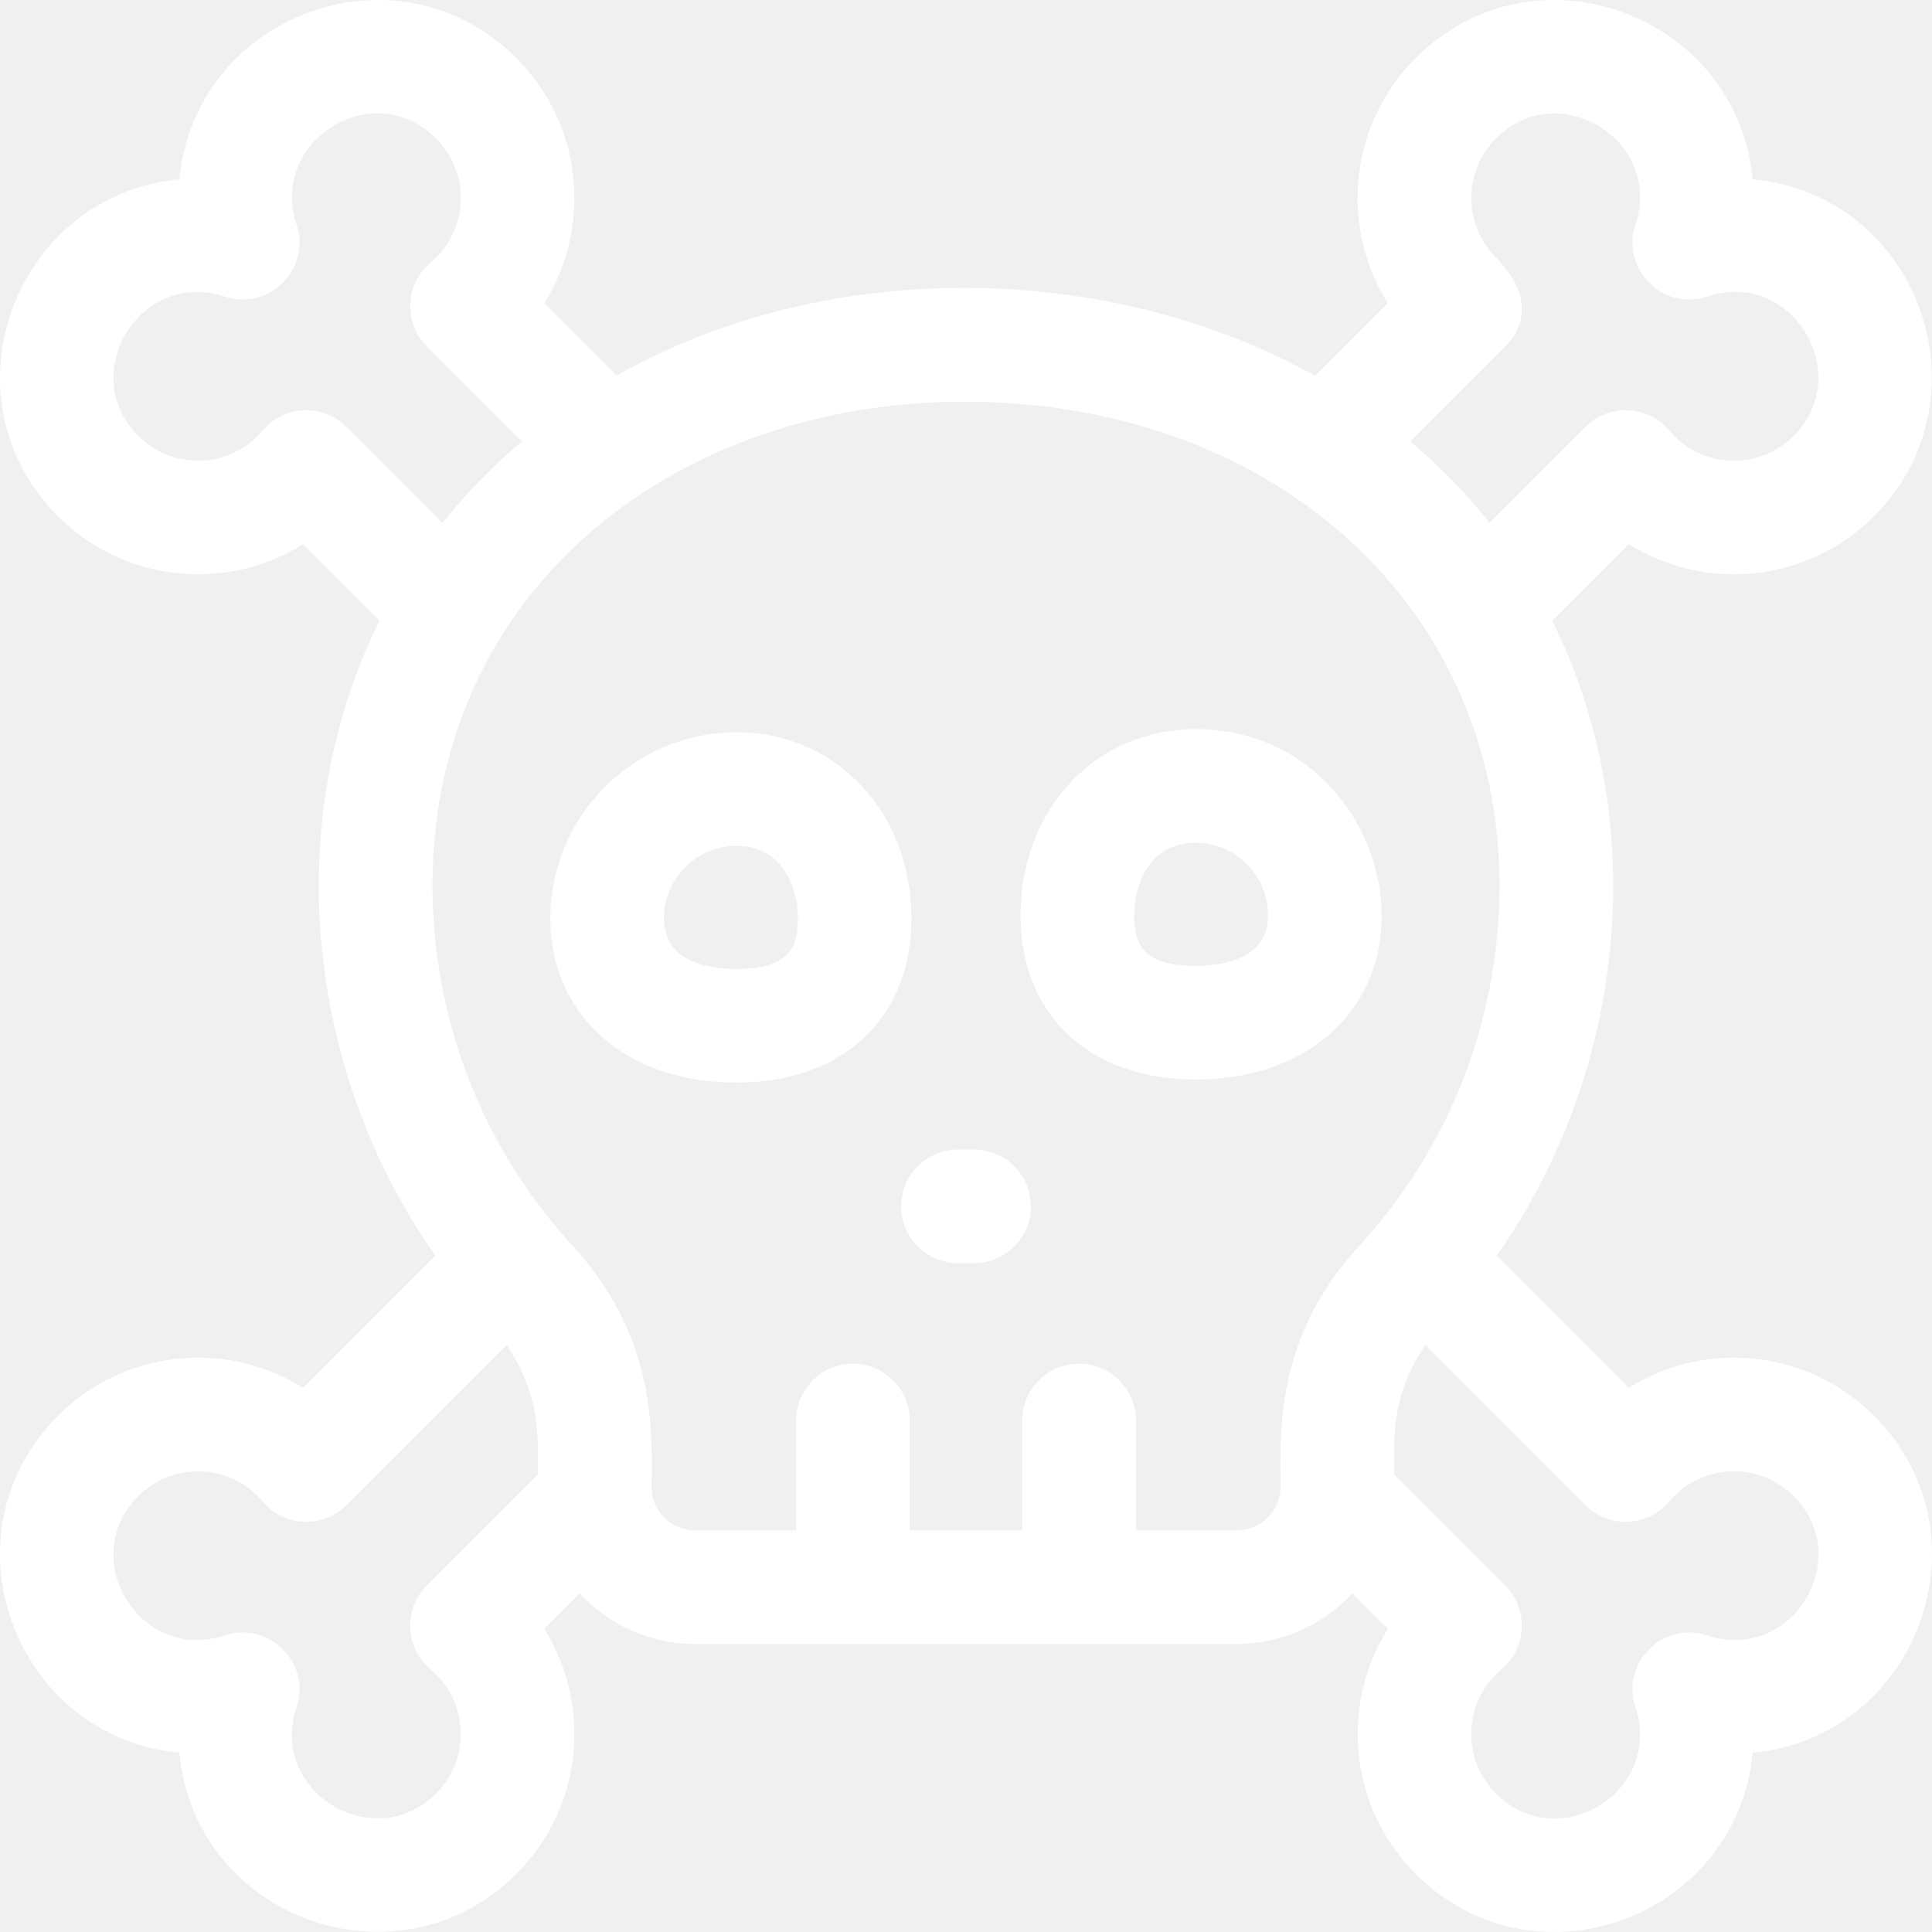
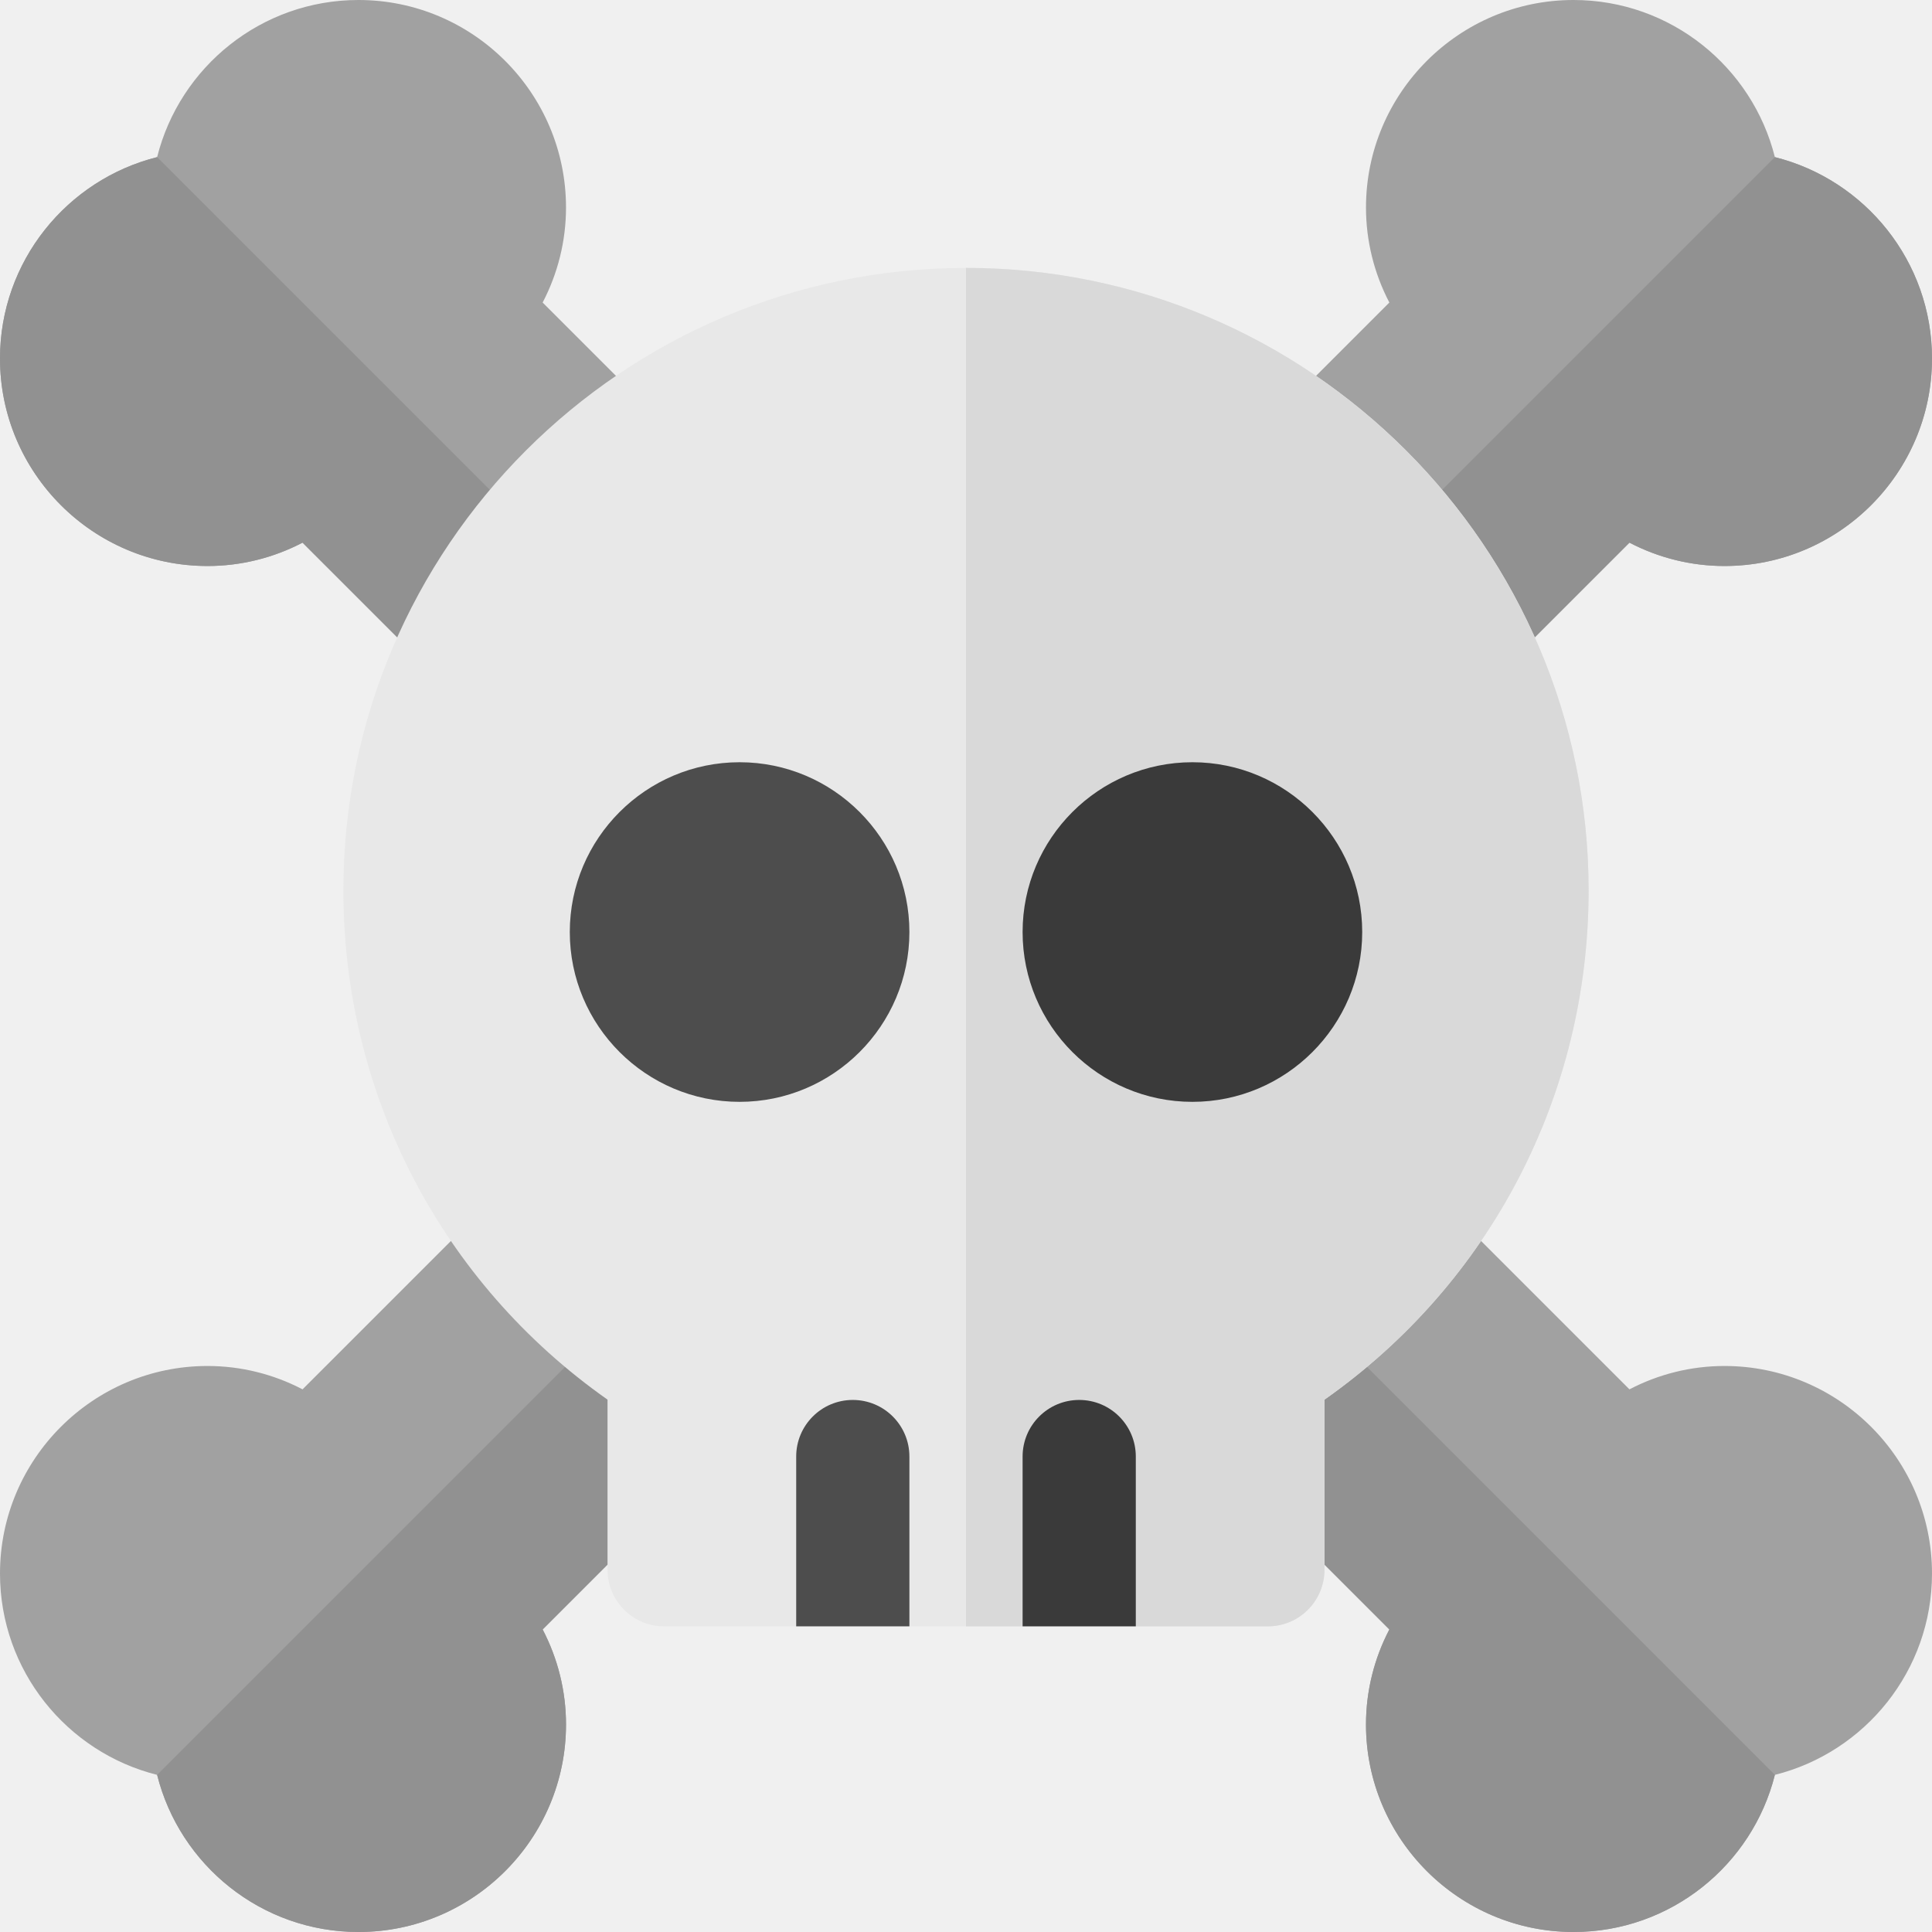
- <svg xmlns="http://www.w3.org/2000/svg" id="Capa_1" enable-background="new 0 0 510.104 510.104" height="512px" viewBox="0 0 510.104 510.104" width="512px" class="">
-   <g>
-     <path d="m430.06 366.418-34.876-34.876c35.737-51.121 39.918-117.017 14.64-167.618l20.236-20.237c20.169 12.64 47.158 10.191 64.685-7.334 31.082-31.06 12.016-84.882-31.993-89-4.059-43.346-57.478-63.537-88.996-31.997-17.709 17.709-19.924 44.713-7.348 64.698l-19.172 19.172c-53.767-30.07-128.301-31.802-184.438-.071l-19.101-19.101c12.564-19.966 10.379-46.971-7.344-64.695-31.524-31.544-84.943-11.353-89 31.994-43.347 4.06-63.538 57.477-31.997 88.996 17.53 17.53 44.518 19.977 64.688 7.338l20.186 20.187c-24.478 48.687-22.031 115.14 14.691 167.667l-34.877 34.877c-20.168-12.64-47.158-10.193-64.685 7.334-31.543 31.523-11.359 84.944 31.994 89 4.114 43.97 57.906 63.109 88.995 31.997 17.99-17.989 19.702-45.066 7.348-64.698l9.35-9.35c7.581 8.203 18.422 13.352 30.446 13.352h143.119c12.024 0 22.865-5.149 30.446-13.352l9.36 9.36c-12.639 20.17-10.192 47.158 7.334 64.686 31.523 31.541 84.943 11.358 89-31.994 43.346-4.059 63.537-57.478 31.997-88.996-17.53-17.533-44.518-19.979-64.688-7.339zm-32.651-274.939c5.783-5.783 6.744-14.28-2.44-23.443-8.675-8.676-8.675-22.791.004-31.47 16.531-16.547 44.197.595 36.835 22.77-3.882 11.686 7.254 22.844 18.962 18.963 22.382-7.437 39.128 20.488 22.767 36.838-9.008 9.008-24.146 8.813-32.838-1.506-5.67-6.722-15.874-7.129-22.072-.935l-25.328 25.328c-6.341-7.968-13.247-15.016-20.947-21.487zm-305.93 21.217c-6.193-6.193-16.402-5.792-22.075.938-8.731 10.354-23.862 10.475-32.838 1.498-16.547-16.533.598-44.193 22.77-36.835 11.687 3.881 22.848-7.26 18.963-18.962-7.369-22.191 20.292-39.322 36.838-22.767 8.989 8.989 8.884 24.067-1.505 32.838-6.71 5.659-7.145 15.863-.935 22.072l25.086 25.086c-7.617 6.448-14.546 13.483-20.952 21.482zm50.547 276.6-29.33 29.33c-6.207 6.206-5.778 16.41.935 22.072 10.352 8.739 10.527 23.816 1.501 32.841-16.363 16.376-44.261-.403-36.834-22.77 3.888-11.708-7.282-22.842-18.963-18.962-22.195 7.361-39.324-20.293-22.766-36.839 8.989-8.989 24.119-8.833 32.834 1.502 5.657 6.711 15.865 7.152 22.075.938l42.285-42.285c9.213 13.609 8.263 25.33 8.263 34.173zm216.669-60.131c-22.36 24.28-20.616 49.861-20.616 63.421 0 6.323-5.144 11.467-11.467 11.467h-26.696v-29c0-8.284-6.716-15-15-15s-15 6.716-15 15v29h-29.727v-29c0-8.284-6.716-15-15-15s-15 6.716-15 15v29h-26.696c-6.323 0-11.467-5.144-11.467-11.467 0-12.369 2.17-38.604-20.764-63.581-24.026-26.169-37.191-60.159-37.071-95.71.266-78.536 65.518-128.236 142.733-127.227 80.537 1.046 138.991 54.757 138.991 127.714 0 36.546-14 70.169-37.22 95.383zm92.074 102.642c-11.704-3.888-22.843 7.277-18.962 18.962 7.368 22.192-20.293 39.324-36.839 22.767-9.019-9.019-8.847-24.117 1.506-32.838 6.71-5.66 7.144-15.863.935-22.072l-29.33-29.33c0-8.612-1.007-20.611 8.238-34.196l42.309 42.309c6.185 6.187 16.397 5.793 22.072-.935 8.728-10.361 23.869-10.475 32.842-1.502 16.545 16.534-.593 44.193-22.771 36.835z" data-original="#000000" class="active-path" data-old_color="#000000" fill="#FFFFFF" />
-     <path d="m257.175 303.517h-4.245c-8.284 0-15 6.716-15 15s6.716 15 15 15h4.245c8.284 0 15-6.716 15-15s-6.716-15-15-15z" data-original="#000000" class="active-path" data-old_color="#000000" fill="#FFFFFF" />
-     <path d="m194.47 193.335c-27.111 0-49.168 22.057-49.168 49.168 0 25.055 19.268 43.332 49.168 43.332 28.048 0 46.172-17.009 46.172-43.332 0-28.031-19.849-49.168-46.172-49.168zm0 62.5c-7.159 0-19.168-1.732-19.168-13.332 0-10.569 8.599-19.168 19.168-19.168 11.171 0 16.172 9.627 16.172 19.168 0 6.45-1.249 13.332-16.172 13.332z" data-original="#000000" class="active-path" data-old_color="#000000" fill="#FFFFFF" />
-     <path d="m315.634 192.508c-26.322 0-46.172 21.138-46.172 49.168 0 26.323 18.124 43.332 46.172 43.332 13.055 0 24.559-3.517 33.267-10.171 32.098-24.523 12.845-82.329-33.267-82.329zm0 62.5c-14.922 0-16.172-6.882-16.172-13.332 0-9.541 5-19.168 16.172-19.168 10.569 0 19.168 8.599 19.168 19.168 0 11.599-12.009 13.332-19.168 13.332z" data-original="#000000" class="active-path" data-old_color="#000000" fill="#FFFFFF" />
-   </g>
+ <svg xmlns="http://www.w3.org/2000/svg" height="512pt" viewBox="0 0 512 512" width="512pt">
+   <path d="m457 362c-8.82 0-17.43 2.148-25.176 6.191l-288.016-288.016c4.043-7.746 6.191-16.355 6.191-25.176 0-30.328-24.672-55-55-55-25.723 0-47.375 17.746-53.359 41.641-23.895 5.984-41.641 27.637-41.641 53.359 0 30.328 24.672 55 55 55 8.82 0 17.43-2.148 25.176-6.191l288.016 288.016c-4.043 7.746-6.191 16.355-6.191 25.176 0 30.328 24.672 55 55 55 25.723 0 47.375-17.746 53.359-41.641 23.895-5.984 41.641-27.637 41.641-53.359 0-30.328-24.672-55-55-55zm0 0" fill="#a1a1a1" />
+   <path d="m0 95c0 30.328 24.672 55 55 55 8.82 0 17.43-2.148 25.176-6.191l288.016 288.016c-4.043 7.746-6.191 16.355-6.191 25.176 0 30.328 24.672 55 55 55 25.723 0 47.375-17.746 53.359-41.641l-428.719-428.719c-23.895 5.984-41.641 27.637-41.641 53.359zm0 0" fill="#919191" />
+   <path d="m55 362c8.82 0 17.43 2.148 25.176 6.191l288.016-288.016c-4.043-7.746-6.191-16.355-6.191-25.176 0-30.328 24.672-55 55-55 25.723 0 47.375 17.746 53.359 41.641 23.895 5.984 41.641 27.637 41.641 53.359 0 30.328-24.672 55-55 55-8.82 0-17.43-2.148-25.176-6.191l-288.016 288.016c4.043 7.746 6.191 16.355 6.191 25.176 0 30.328-24.672 55-55 55-25.723 0-47.375-17.746-53.359-41.641-23.895-5.984-41.641-27.637-41.641-53.359 0-30.328 24.672-55 55-55zm0 0" fill="#a1a1a1" />
+   <path d="m512 95c0 30.328-24.672 55-55 55-8.82 0-17.43-2.148-25.176-6.191l-288.016 288.016c4.043 7.746 6.191 16.355 6.191 25.176 0 30.328-24.672 55-55 55-25.723 0-47.375-17.746-53.359-41.641l428.719-428.719c23.895 5.984 41.641 27.637 41.641 53.359zm0 0" fill="#919191" />
+   <path d="m336 431h-160c-8.285 0-15-6.715-15-15v-45.082c-43.988-30.949-70-80.781-70-134.918 0-90.98 74.02-165 165-165s165 74.02 165 165c0 54.137-26.012 103.969-70 134.918v45.082c0 8.285-6.715 15-15 15zm0 0" fill="#e8e8e8" />
+   <path d="m256 71v360h80c8.285 0 15-6.715 15-15v-45.082c43.988-30.949 70-80.781 70-134.918 0-90.98-74.02-165-165-165zm0 0" fill="#d9d9d9" />
+   <path d="m316 292c-24.812 0-45-20.188-45-45s20.188-45 45-45 45 20.188 45 45-20.188 45-45 45zm0 0" fill="#3a3a3a" />
+   <path d="m196 292c-24.812 0-45-20.188-45-45s20.188-45 45-45 45 20.188 45 45-20.188 45-45 45zm0 0" fill="#4d4d4d" />
+   <path d="m286 371c-8.285 0-15 6.715-15 15v45h30v-45c0-8.285-6.715-15-15-15zm0 0" fill="#3a3a3a" />
+   <path d="m226 371c-8.285 0-15 6.715-15 15v45h30v-45c0-8.285-6.715-15-15-15zm0 0" fill="#4d4d4d" />
</svg>
